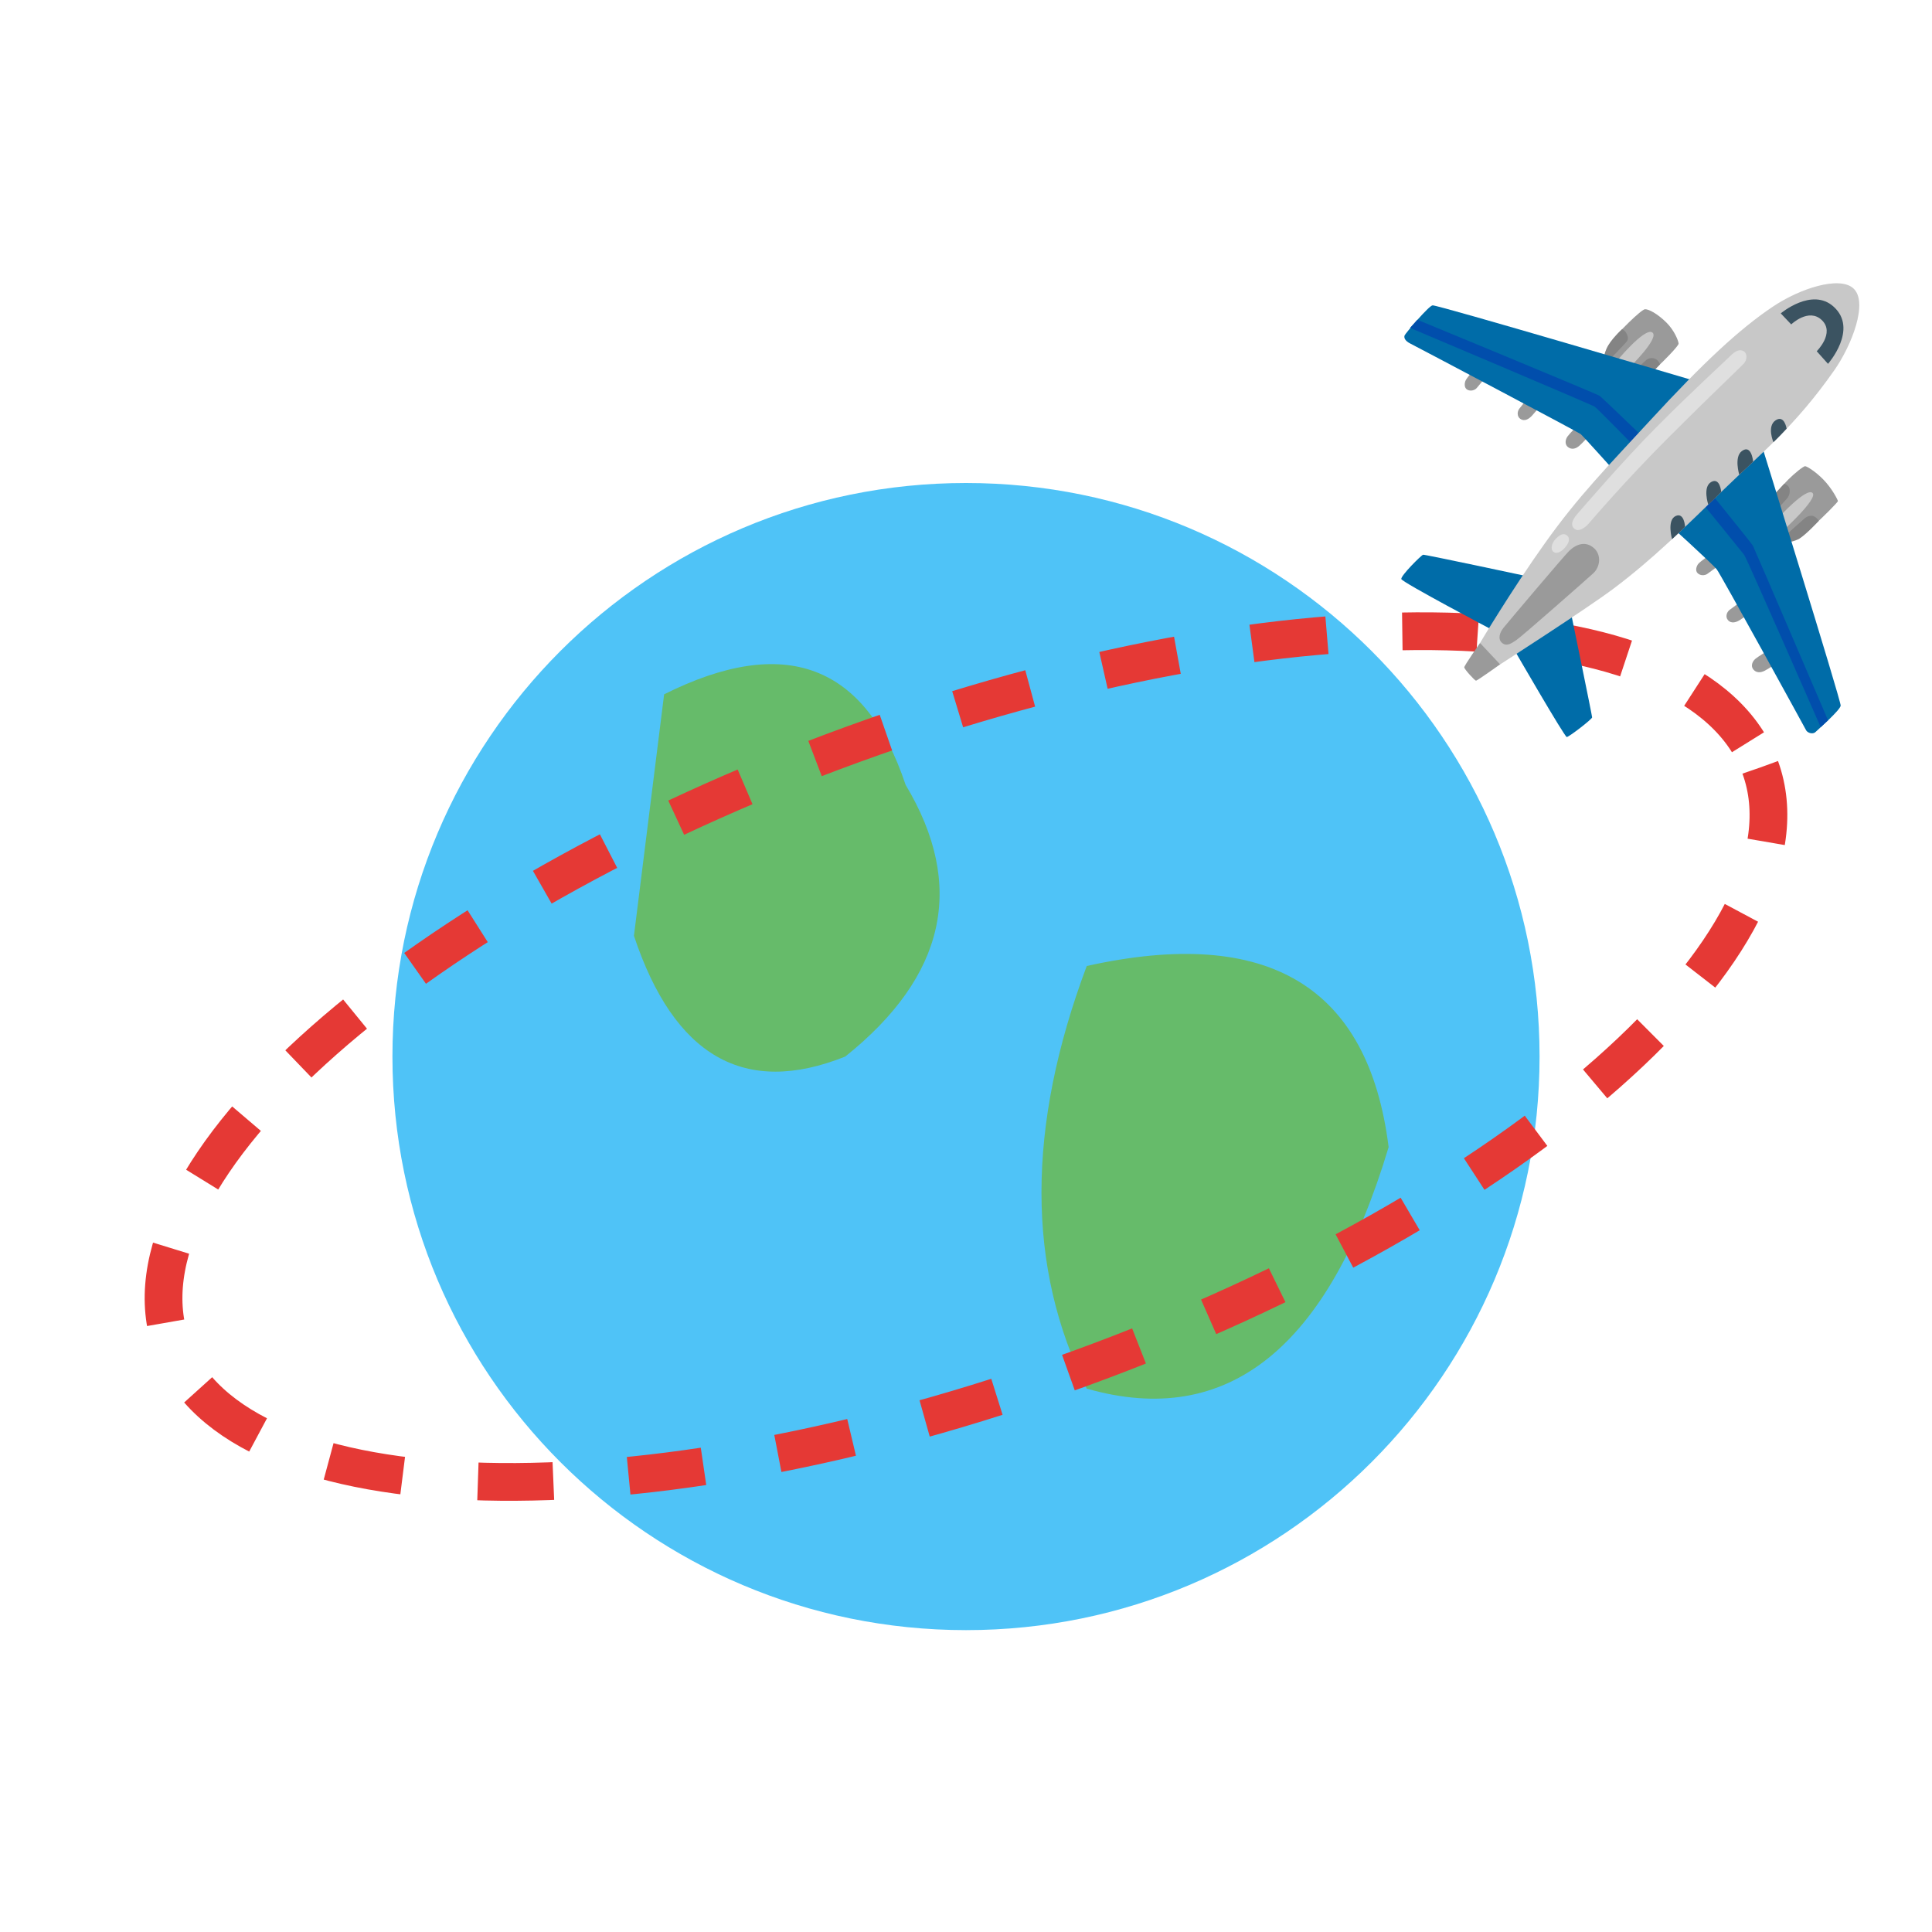
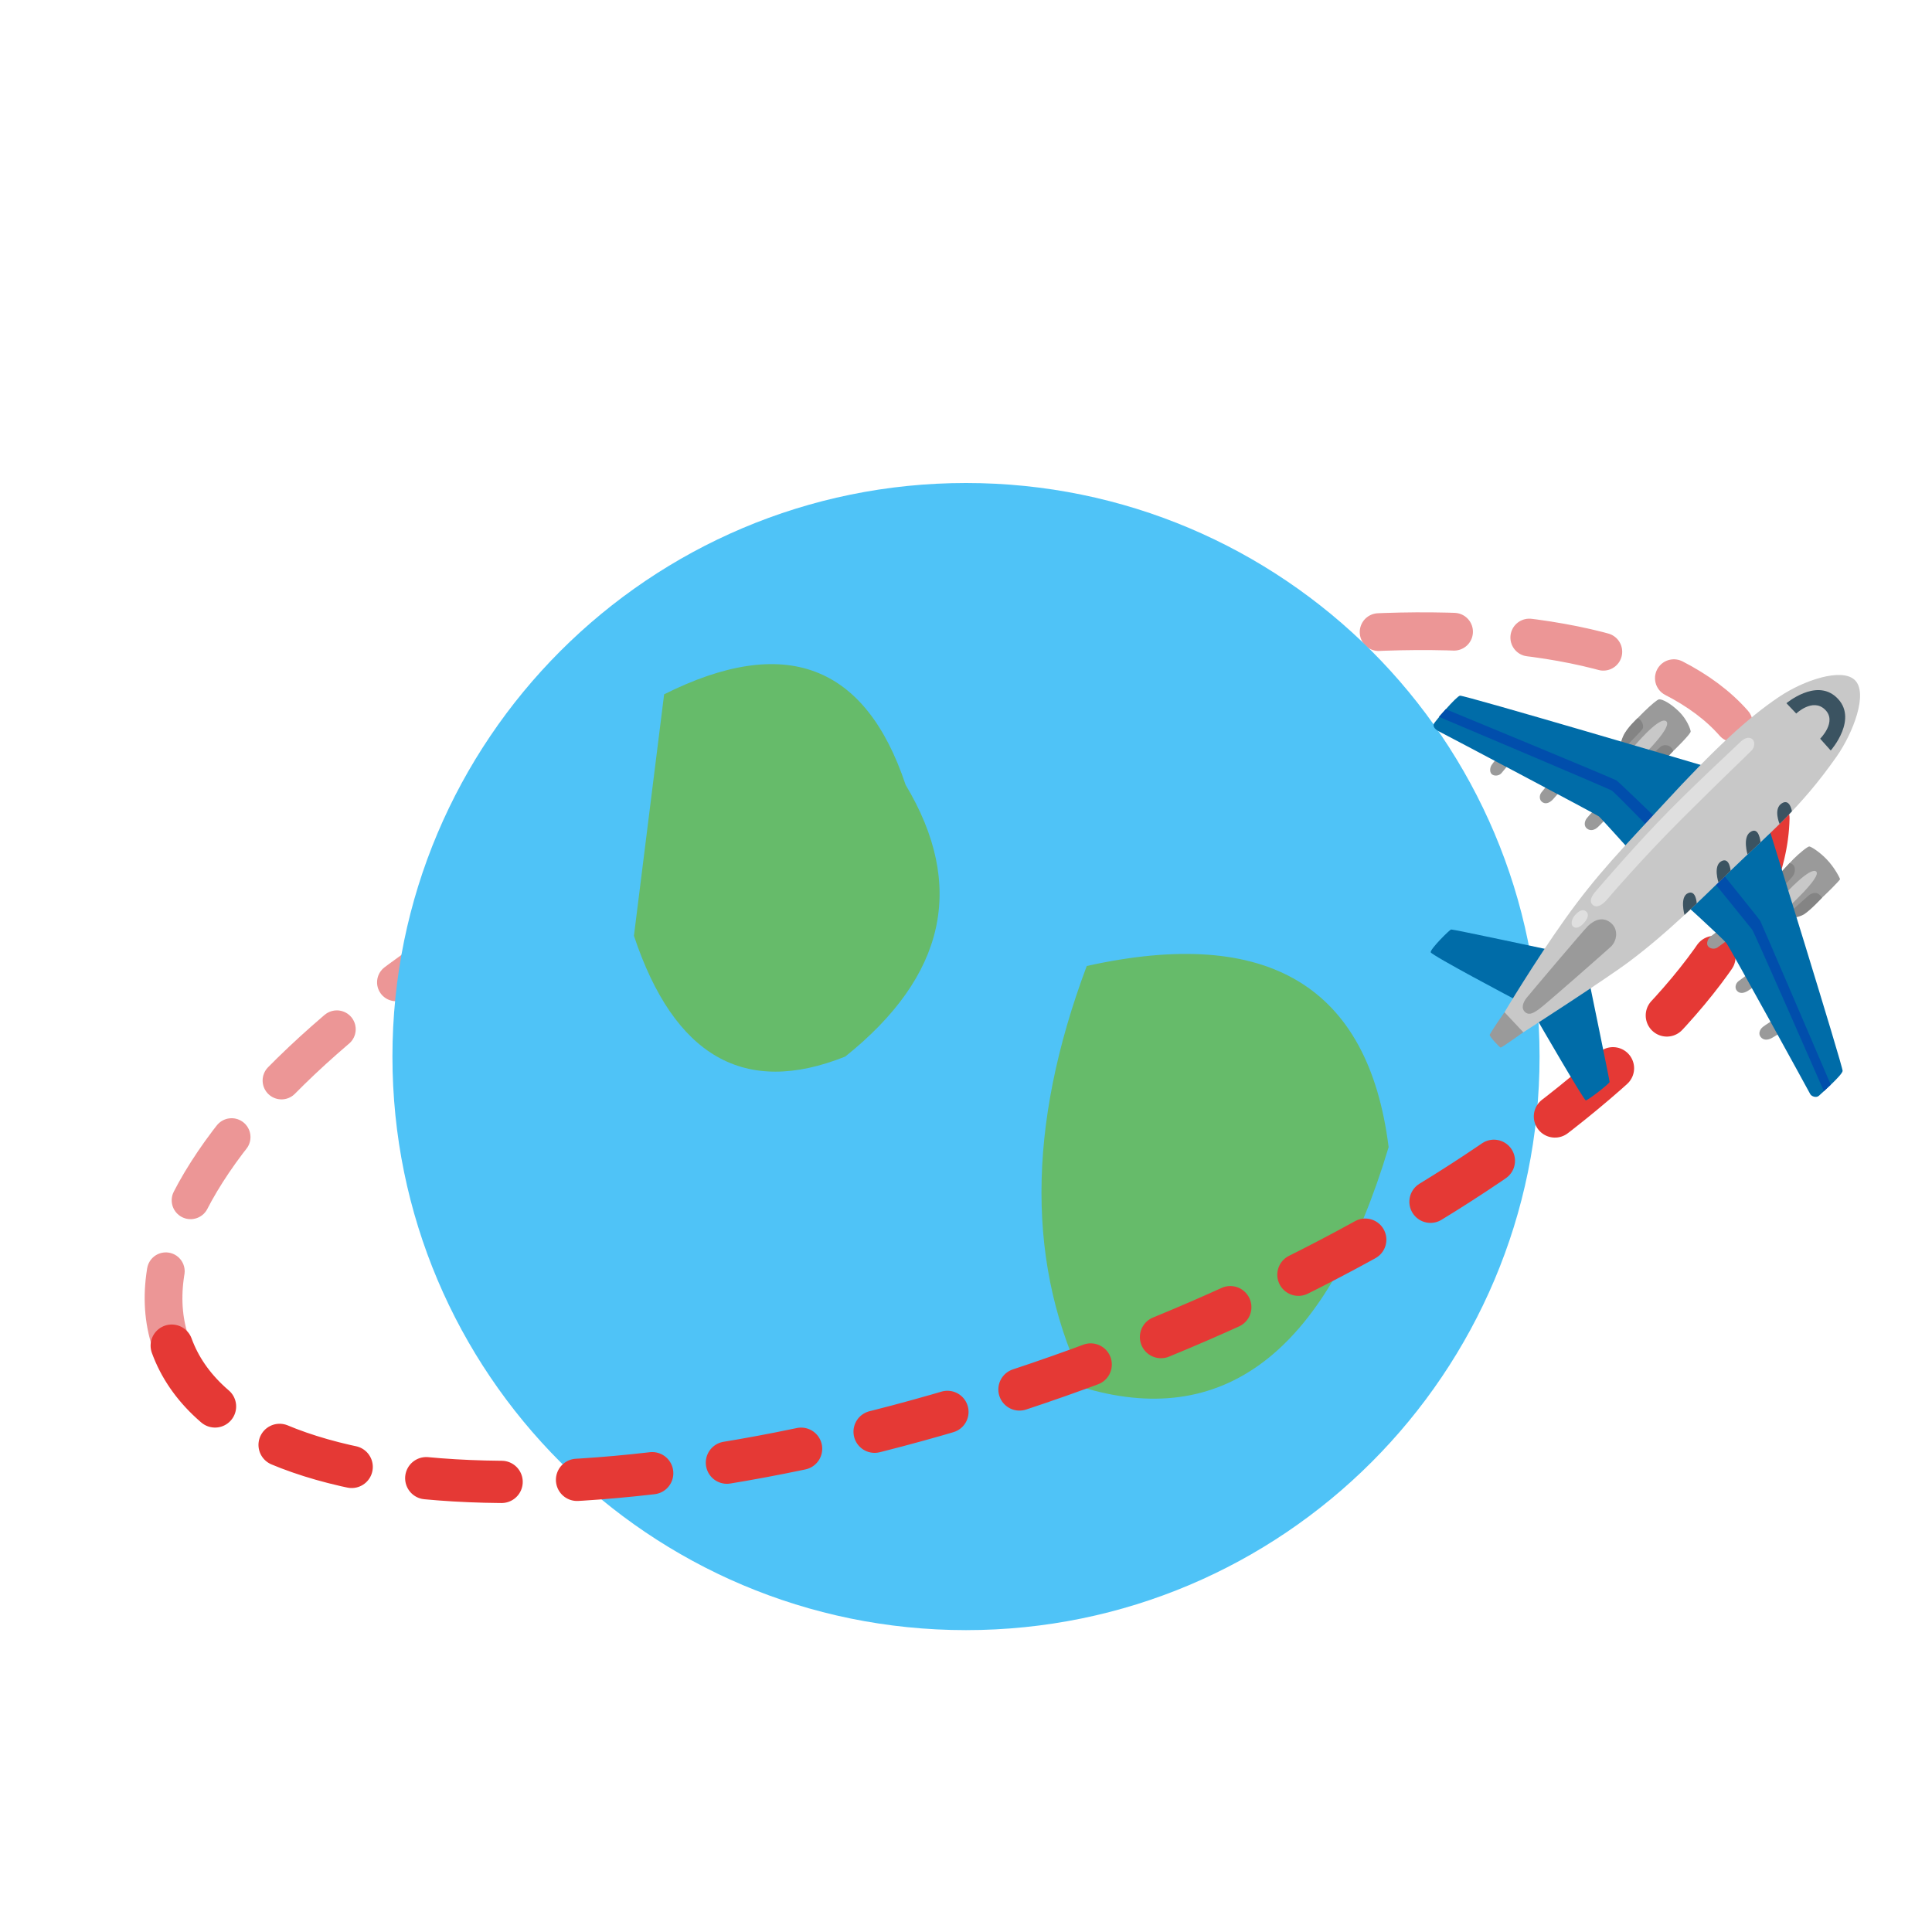
<svg xmlns="http://www.w3.org/2000/svg" viewBox="0 0 128 128" width="128" height="128">
+   <g transform="rotate(-20 64 70)">
+     <path d="M8,70 A56,22 0 0 1 120,70" fill="none" stroke="#E57373" stroke-width="2.5" stroke-dasharray="5 5" stroke-linecap="round" opacity=".75" />
+   </g>
  <circle cx="64" cy="70" r="38" fill="#4FC3F7" />
  <path d="M44,46 Q56,40 60,52 Q66,62 56,70 Q46,74 42,62 Z M72,64 Q90,60 92,76 Q86,96 72,92 Q66,80 72,64 Z" fill="#66BB6A" />
-   <ellipse cx="64" cy="70" rx="56" ry="22" fill="none" stroke="#E53935" stroke-width="2.5" stroke-dasharray="5 5" transform="rotate(-20 64 70)" />
-   <svg x="92" y="18" width="32" height="32" viewBox="0 0 128 128">
+   <g transform="rotate(-20 64 70)">
+     <path d="M8,70 A56,22 0 0 0 120,70" fill="none" stroke="#E53935" stroke-width="2.8" stroke-dasharray="5 5" stroke-linecap="round" />
+   </g>
+   <svg x="94" y="44" width="30" height="30" viewBox="0 0 128 128">
    <path style="fill:#006CA8;" d="M37.08,80.79c0,0-27.47-5.87-27.94-5.78c-0.47,0.09-5.97,5.59-5.78,6.44 C3.55,82.31,27.61,95,27.61,95l6.91-7.29L37.08,80.79z" />
    <path style="fill:#006CA8;" d="M33.29,100.21c0,0,13.35,23.11,13.92,23.11s6.72-4.74,6.72-5.21c0-0.47-5.68-28.03-5.68-28.03 l-9.76,1.14L33.29,100.21z" />
    <path style="fill:#9A9A9A;" d="M22.79,25.78c0,0-1.92,2.17-2.33,2.94s-0.48,2.09,0.4,2.56c0.88,0.47,1.95,0.15,2.48-0.44 c0.53-0.59,3.14-3.8,3.14-3.8S23.02,25.6,22.79,25.78z" />
    <path style="fill:#9A9A9A;" d="M36.81,33.63c0,0-1.55,1.84-2.18,2.68c-0.61,0.81-0.6,2.08,0.25,2.68c1.22,0.86,2.43-0.1,3.09-0.81 c0.61-0.66,2.33-2.68,2.33-2.68L36.81,33.63z" />
    <path style="fill:#9A9A9A;" d="M50.08,40.77c0,0-2.03,2.03-2.63,2.84c-0.67,0.89-0.82,2.19,0.1,2.89c1.01,0.76,2.13,0.41,3.04-0.41 c0.91-0.81,2.94-3.04,2.94-3.04L50.08,40.77z" />
    <path style="fill:#9A9A9A;" d="M85.11,75.05c0,0-2.38,1.65-2.97,2.29c-0.58,0.64-0.97,1.92-0.22,2.59c0.74,0.67,1.86,0.61,2.52,0.17 c0.66-0.44,3.96-2.93,3.96-2.93S85.38,74.94,85.11,75.05z" />
    <path style="fill:#9A9A9A;" d="M93.13,87.61c0,0-1.97,1.38-2.79,2.03c-0.8,0.63-1.11,1.86-0.44,2.66c0.95,1.14,2.38,0.53,3.19,0.01 c0.76-0.48,2.94-2,2.94-2L93.13,87.61z" />
    <path style="fill:#9A9A9A;" d="M100.47,100.45c0,0-2.45,1.48-3.24,2.12c-0.86,0.71-1.32,1.93-0.59,2.83c0.8,0.98,1.97,0.9,3.05,0.34 s3.58-2.24,3.58-2.24L100.47,100.45z" />
    <path style="fill:#9A9A9A;" d="M57.27,23.73c0,0-0.35-2.33,1.54-4.96c1.89-2.63,8.16-8.77,9.13-8.82s3.29,1.18,5.62,3.47 c2.22,2.17,3.25,4.96,3.29,5.62c0.04,0.66-4.34,5-5.48,6.05c-1.14,1.05-4.21,4.47-4.21,4.47L57.27,23.73z" />
    <path style="fill:#C8C8C8;" d="M60.13,24.08c0,0,7.68-9.39,9.74-7.98c2.08,1.42-6.23,9.48-6.23,9.48L60.13,24.08z" />
    <path style="fill:#848484;" d="M58.37,23.48c0,0,4.35-4.41,4.83-5.11c0.48-0.7,0.04-1.75-0.35-2.33c-0.39-0.57-0.99-0.79-0.99-0.79 s-3.07,2.75-4.12,5.16c-0.82,1.87-0.68,2.82-0.68,2.82L58.37,23.48z" />
    <path style="fill:#848484;" d="M65.86,25.75c0,0,1.65-1.71,2.48-2.39c0.75-0.61,1.86-0.55,2.52-0.16c0.85,0.5,1.05,1.36,1.05,1.36 l-3.06,3.25L65.86,25.75z" />
    <path style="fill:#9A9A9A;" d="M101.96,59.45c0,0,2.51-2.92,3.97-4.38c1.51-1.51,3.97-3.56,4.47-3.52c0.5,0.05,2.71,1.39,4.79,3.52 c2.37,2.42,3.84,5.43,3.88,5.71c0.05,0.27-4.38,4.7-6.35,6.39c-1.41,1.21-10.18,4.79-10.18,4.34 C102.56,71.05,101.96,59.45,101.96,59.45z" />
    <path style="fill:#C8C8C8;" d="M103.41,65.1c0,0,7.26-7.96,8.92-6.47c1.66,1.49-8.31,10.45-8.31,10.45L103.41,65.1z" />
    <path style="fill:#848484;" d="M102.87,63.1c0,0,2.07-2.28,2.65-2.92c0.94-1.03,0.88-2.41,0.6-3.01c-0.36-0.77-1.29-0.95-1.29-0.95 l-3.45,3.67L102.87,63.1z" />
    <path style="fill:#848484;" d="M105.38,69.71c0,0,4.16-3.75,4.87-4.34c0.71-0.59,1.86-1.01,2.77-0.38c0.68,0.47,0.98,1.04,0.98,1.04 s-3.2,3.48-5.13,4.71c-1.21,0.77-4.07,1.21-4.07,1.21L105.38,69.71z" />
    <path style="fill:#006CA8;" d="M11.65,8.92C10.67,9,4.46,16.34,4.24,16.88s0,1.42,1.53,2.18C7.29,19.82,50.24,42.5,50.9,43.04 c0.65,0.55,9.16,10.03,9.16,10.03s21.04-14.5,20.93-14.93c-0.11-0.44-0.76-9.48-0.76-9.48S13.07,8.81,11.65,8.92z" />
    <path style="fill:#006CA8;" d="M73.03,65.83c0,0,12.86,11.66,13.95,13.08c1.09,1.42,23.33,41.97,23.66,42.62 c0.33,0.65,1.74,1.2,2.51,0.44s6.54-5.78,6.65-6.98c0.11-1.2-21.37-70.42-21.37-70.42l-16.57,6L73.03,65.83z" />
    <path style="fill:#014EAC;" d="M66.81,43.26c0,0-10.14-9.81-10.9-10.36C55.15,32.36,7.62,12.74,7.62,12.74l-1.95,2.15 c0,0,48.18,20.35,48.95,20.89c0.77,0.54,10.2,10.2,10.2,10.2L66.81,43.26z" />
    <path style="fill:#014EAC;" d="M82.4,60.45c0,0,11.17,13.72,11.84,14.61s20.26,45.65,20.26,45.65l1.95-1.82 c0,0-19.57-45.67-19.92-46.29c-0.35-0.62-13.36-16.7-13.36-16.7L82.4,60.45z" />
    <path style="fill:#9A9A9A;" d="M24.22,98.4c0,0-4.18,5.98-4.18,6.45c0,0.48,2.8,3.54,3.12,3.54s6.4-4.34,6.4-4.34l-0.85-4.34 L24.22,98.4z" />
    <path style="fill:#C8C8C8;" d="M24.22,98.4c0,0,8.28-13.93,17.15-26.38c9.11-12.79,16.5-20.16,27.86-32.52 c14.25-15.5,23.74-24.28,32.52-30.19c7.28-4.9,17.68-8.22,21.39-4.91c4.07,3.64-0.42,15.12-4.99,21.66 c-10.37,14.84-19.27,21.9-29.48,31.81c-10.07,9.77-18.58,18.25-29.12,26.16c-7.1,5.33-30,20.04-30,20.04L24.22,98.4z" />
    <path style="fill:#3B5361;" d="M103.92,11.05l2.77,2.92c0,0,4.64-4.47,8.11-1.14c3.56,3.41-1.35,8.25-1.35,8.25l2.99,3.34 c0,0,8.11-9.18,1.49-15.15C112.17,4.07,103.92,11.05,103.92,11.05z" />
    <path style="fill:#9A9A9A;" d="M47.84,74c-1.29,1.24-16.53,19.28-17.38,20.35c-1.09,1.38-1.59,3.04-0.36,4.06 c1.23,1.01,2.56,0.01,3.77-0.8c1.52-1.01,19.18-16.59,20.35-17.67c1.88-1.74,2.2-4.88,0.22-6.66C52.26,71.32,49.8,72.12,47.84,74z" />
    <path style="fill:#DFDFDF;" d="M47.29,69.91c-0.87-0.75-1.95-0.25-3.09,0.98c-0.98,1.07-1.43,2.73-0.45,3.4 c0.98,0.67,2.28-0.31,3.09-1.3C47.65,72.01,48.27,70.76,47.29,69.91z" />
    <path style="fill:#DFDFDF;" d="M50.11,64.09c-0.9,1.03-2.21,2.73-0.98,3.94c1.21,1.19,3.04-0.32,3.84-1.22 c0.79-0.9,9.84-11.52,21.29-22.96c11.18-11.18,18.7-18.25,19.86-19.49c0.98-1.05,0.89-2.72,0.03-3.25 c-1.02-0.63-2.15-0.23-3.55,1.17c-1.4,1.4-10.9,10.09-19.86,19.15S51.23,62.8,50.11,64.09z" />
    <path style="fill:#3B5361;" d="M105.47,41.61c0,0-0.55-3.72-2.86-2.26c-2.48,1.57-0.63,5.83-0.63,5.83s0.93-0.87,1.92-1.91 C104.72,42.42,105.2,41.92,105.47,41.61z" />
    <path style="fill:#3B5361;" d="M96.6,50.36c0,0-0.39-4.77-3.01-2.81c-2.09,1.57-0.67,6.26-0.67,6.26s1.2-1.09,1.98-1.83 C95.69,51.23,96.6,50.36,96.6,50.36z" />
    <path style="fill:#3B5361;" d="M88.14,58.38c0,0-0.3-3.96-2.65-2.65c-2.35,1.31-0.78,5.99-0.78,5.99s1.04-0.94,1.74-1.64 S88.14,58.38,88.14,58.38z" />
    <path style="fill:#3B5361;" d="M78.56,67.64c0,0-0.18-3.94-2.49-2.89c-2.4,1.09-0.96,6.14-0.96,6.14s1.17-1.09,1.82-1.7 C77.59,68.59,78.56,67.64,78.56,67.64z" />
  </svg>
</svg>
